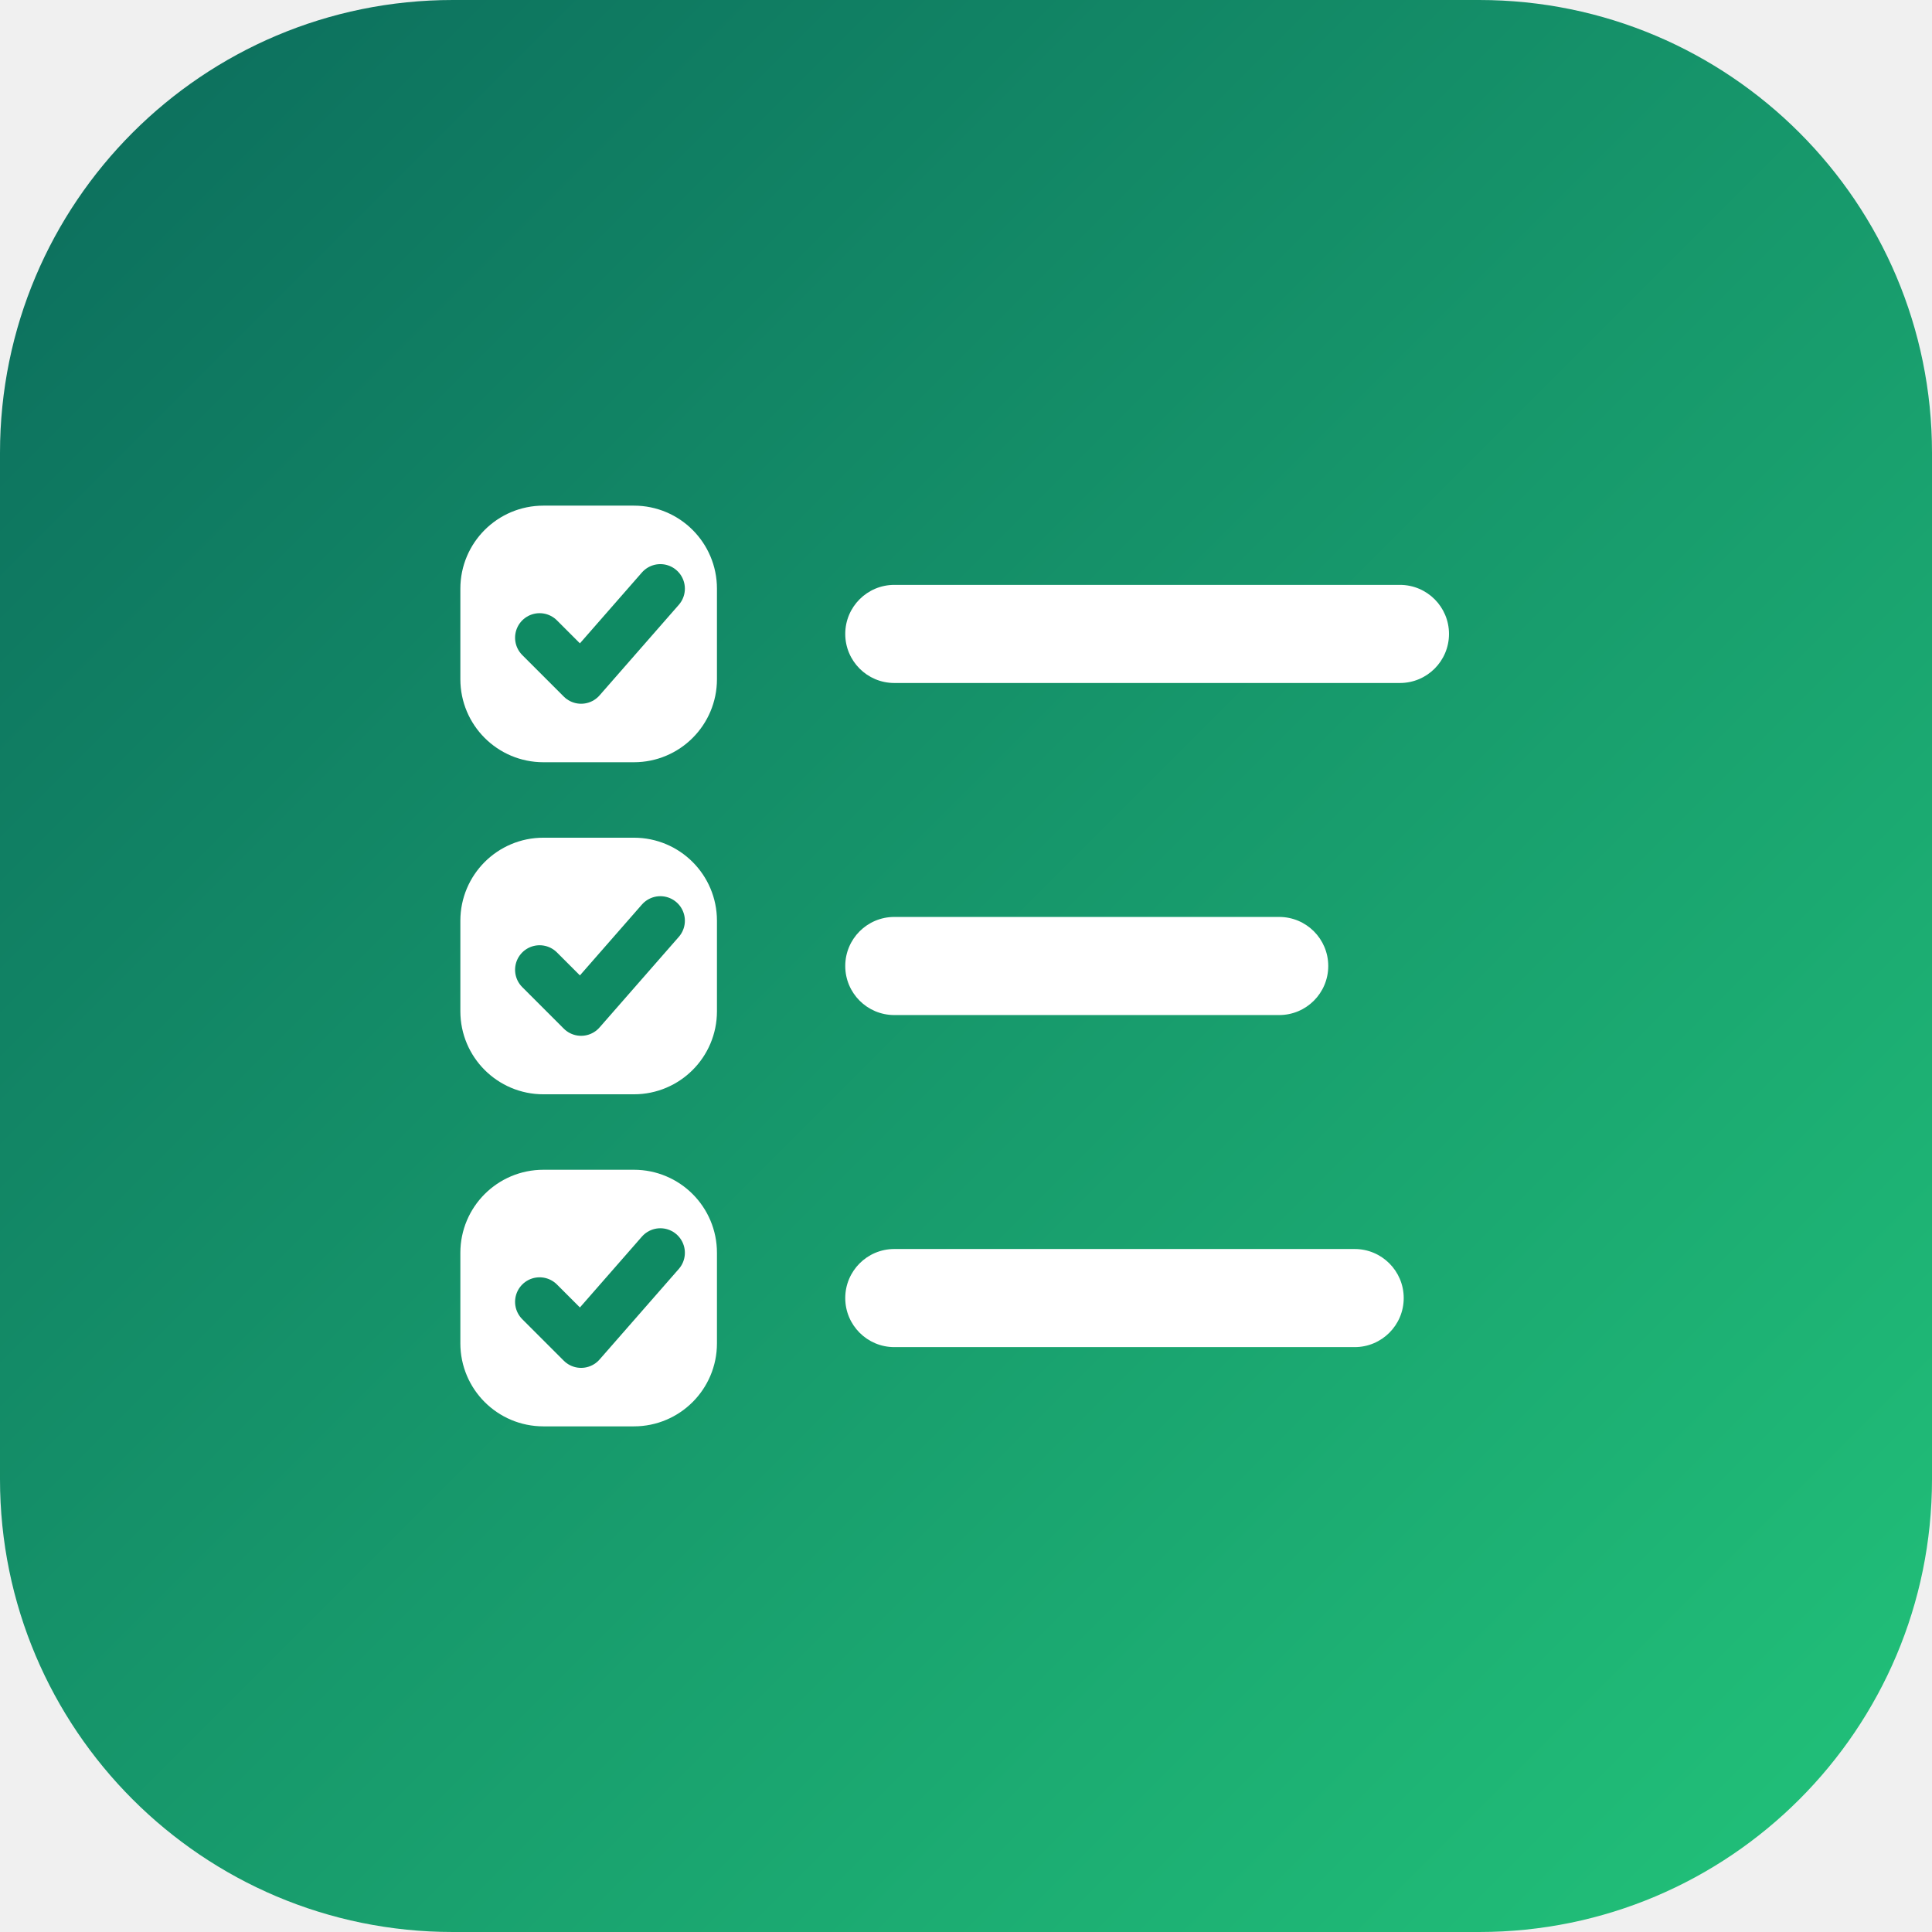
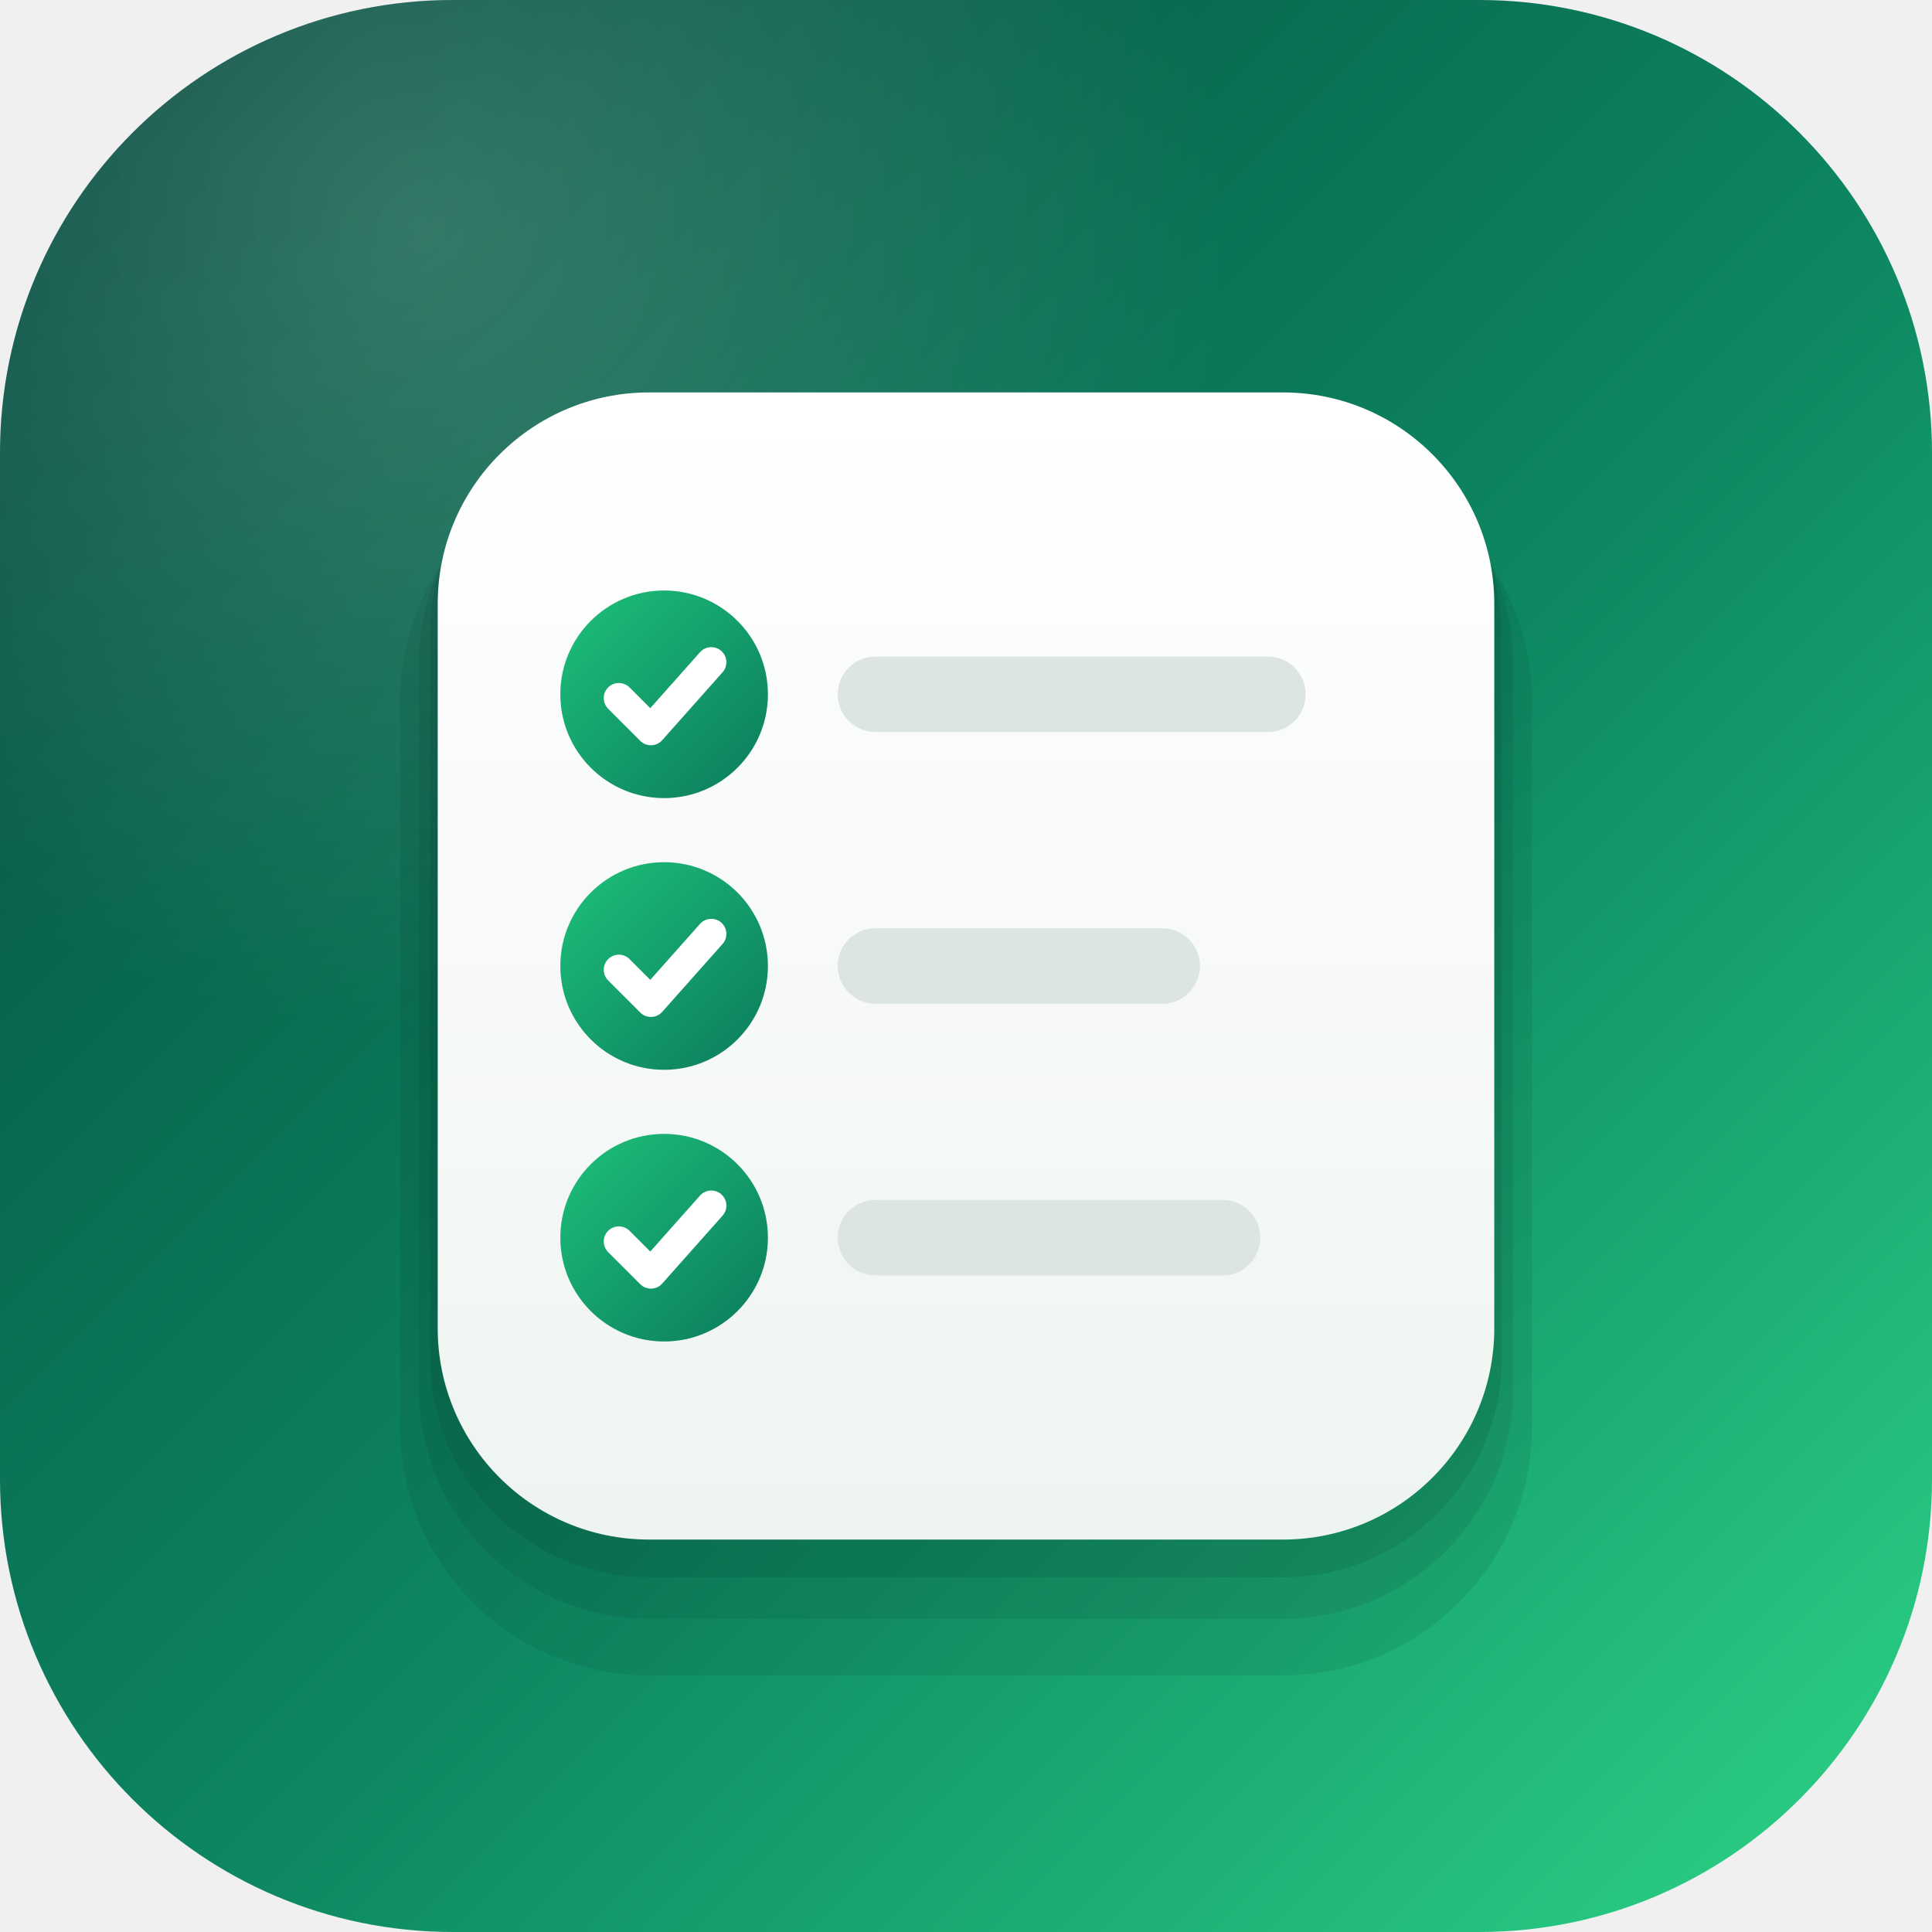
<svg xmlns="http://www.w3.org/2000/svg" viewBox="0 0 512 512">
  <defs>
    <linearGradient id="g" x1="0" y1="0" x2="1" y2="1">
-       <stop offset="0" stop-color="#0B6B5C" />
-       <stop offset="1" stop-color="#22C47A" />
+       <stop offset="0" stop-color="#05463C" />
+       <stop offset=".55" stop-color="#0D8762" />
+       <stop offset="1" stop-color="#2DD587" />
+     </linearGradient>
+     <radialGradient id="gh" cx=".22" cy=".12" r=".75">
+       <stop offset="0" stop-color="#fff" stop-opacity=".18" />
+       <stop offset=".55" stop-color="#fff" stop-opacity="0" />
+     </radialGradient>
+     <linearGradient id="gc" x1="0" y1="0" x2="0" y2="1">
+       <stop offset="0" stop-color="#FFFFFF" />
+       <stop offset="1" stop-color="#EEF4F1" />
+     </linearGradient>
+     <linearGradient id="gk" x1="0" y1="0" x2="1" y2="1">
+       <stop offset="0" stop-color="#1DC27A" />
+       <stop offset="1" stop-color="#0B7A5C" />
    </linearGradient>
  </defs>
  <rect width="512" height="512" rx="120" fill="url(#g)" />
-   <rect x="128" y="140" width="56" height="56" rx="16" fill="#fff" stroke="#fff" stroke-width="12" />
-   <rect x="224" y="155" width="160" height="26" rx="13" fill="#fff" />
-   <path d="M143 169l11 11 21-24" fill="none" stroke="#0F8A63" stroke-width="13" stroke-linecap="round" stroke-linejoin="round" />
-   <rect x="128" y="228" width="56" height="56" rx="16" fill="#fff" stroke="#fff" stroke-width="12" />
-   <rect x="224" y="243" width="128" height="26" rx="13" fill="#fff" />
-   <path d="M143 257l11 11 21-24" fill="none" stroke="#0F8A63" stroke-width="13" stroke-linecap="round" stroke-linejoin="round" />
-   <rect x="128" y="316" width="56" height="56" rx="16" fill="#fff" stroke="#fff" stroke-width="12" />
-   <rect x="224" y="331" width="148" height="26" rx="13" fill="#fff" />
-   <path d="M143 345l11 11 21-24" fill="none" stroke="#0F8A63" stroke-width="13" stroke-linecap="round" stroke-linejoin="round" />
+   <rect width="512" height="512" rx="120" fill="url(#gh)" />
+   <rect x="106" y="120" width="300" height="324" rx="66" fill="#022A23" opacity="0.1" />
+   <rect x="111" y="115" width="290" height="314" rx="61" fill="#022A23" opacity="0.1" />
+   <rect x="114" y="110" width="284" height="308" rx="58" fill="#022A23" opacity="0.12" />
+   <rect x="116" y="104" width="280" height="304" rx="56" fill="url(#gc)" />
+   <circle cx="176" cy="184" r="25" fill="#fff" stroke="#D2DCD7" stroke-width="5" />
+   <circle cx="176" cy="184" r="27.5" fill="url(#gk)" />
+   <path d="M164 185l8.5 8.5 16-18" fill="none" stroke="#fff" stroke-width="8" stroke-linecap="round" stroke-linejoin="round" />
+   <rect x="222" y="174" width="124" height="20" rx="10" fill="#DCE5E0" />
+   <circle cx="176" cy="256" r="25" fill="#fff" stroke="#D2DCD7" stroke-width="5" />
+   <circle cx="176" cy="256" r="27.5" fill="url(#gk)" />
+   <path d="M164 257l8.5 8.5 16-18" fill="none" stroke="#fff" stroke-width="8" stroke-linecap="round" stroke-linejoin="round" />
+   <rect x="222" y="246" width="96" height="20" rx="10" fill="#DCE5E0" />
+   <circle cx="176" cy="328" r="25" fill="#fff" stroke="#D2DCD7" stroke-width="5" />
+   <circle cx="176" cy="328" r="27.5" fill="url(#gk)" />
+   <path d="M164 329l8.5 8.5 16-18" fill="none" stroke="#fff" stroke-width="8" stroke-linecap="round" stroke-linejoin="round" />
+   <rect x="222" y="318" width="112" height="20" rx="10" fill="#DCE5E0" />
</svg>
